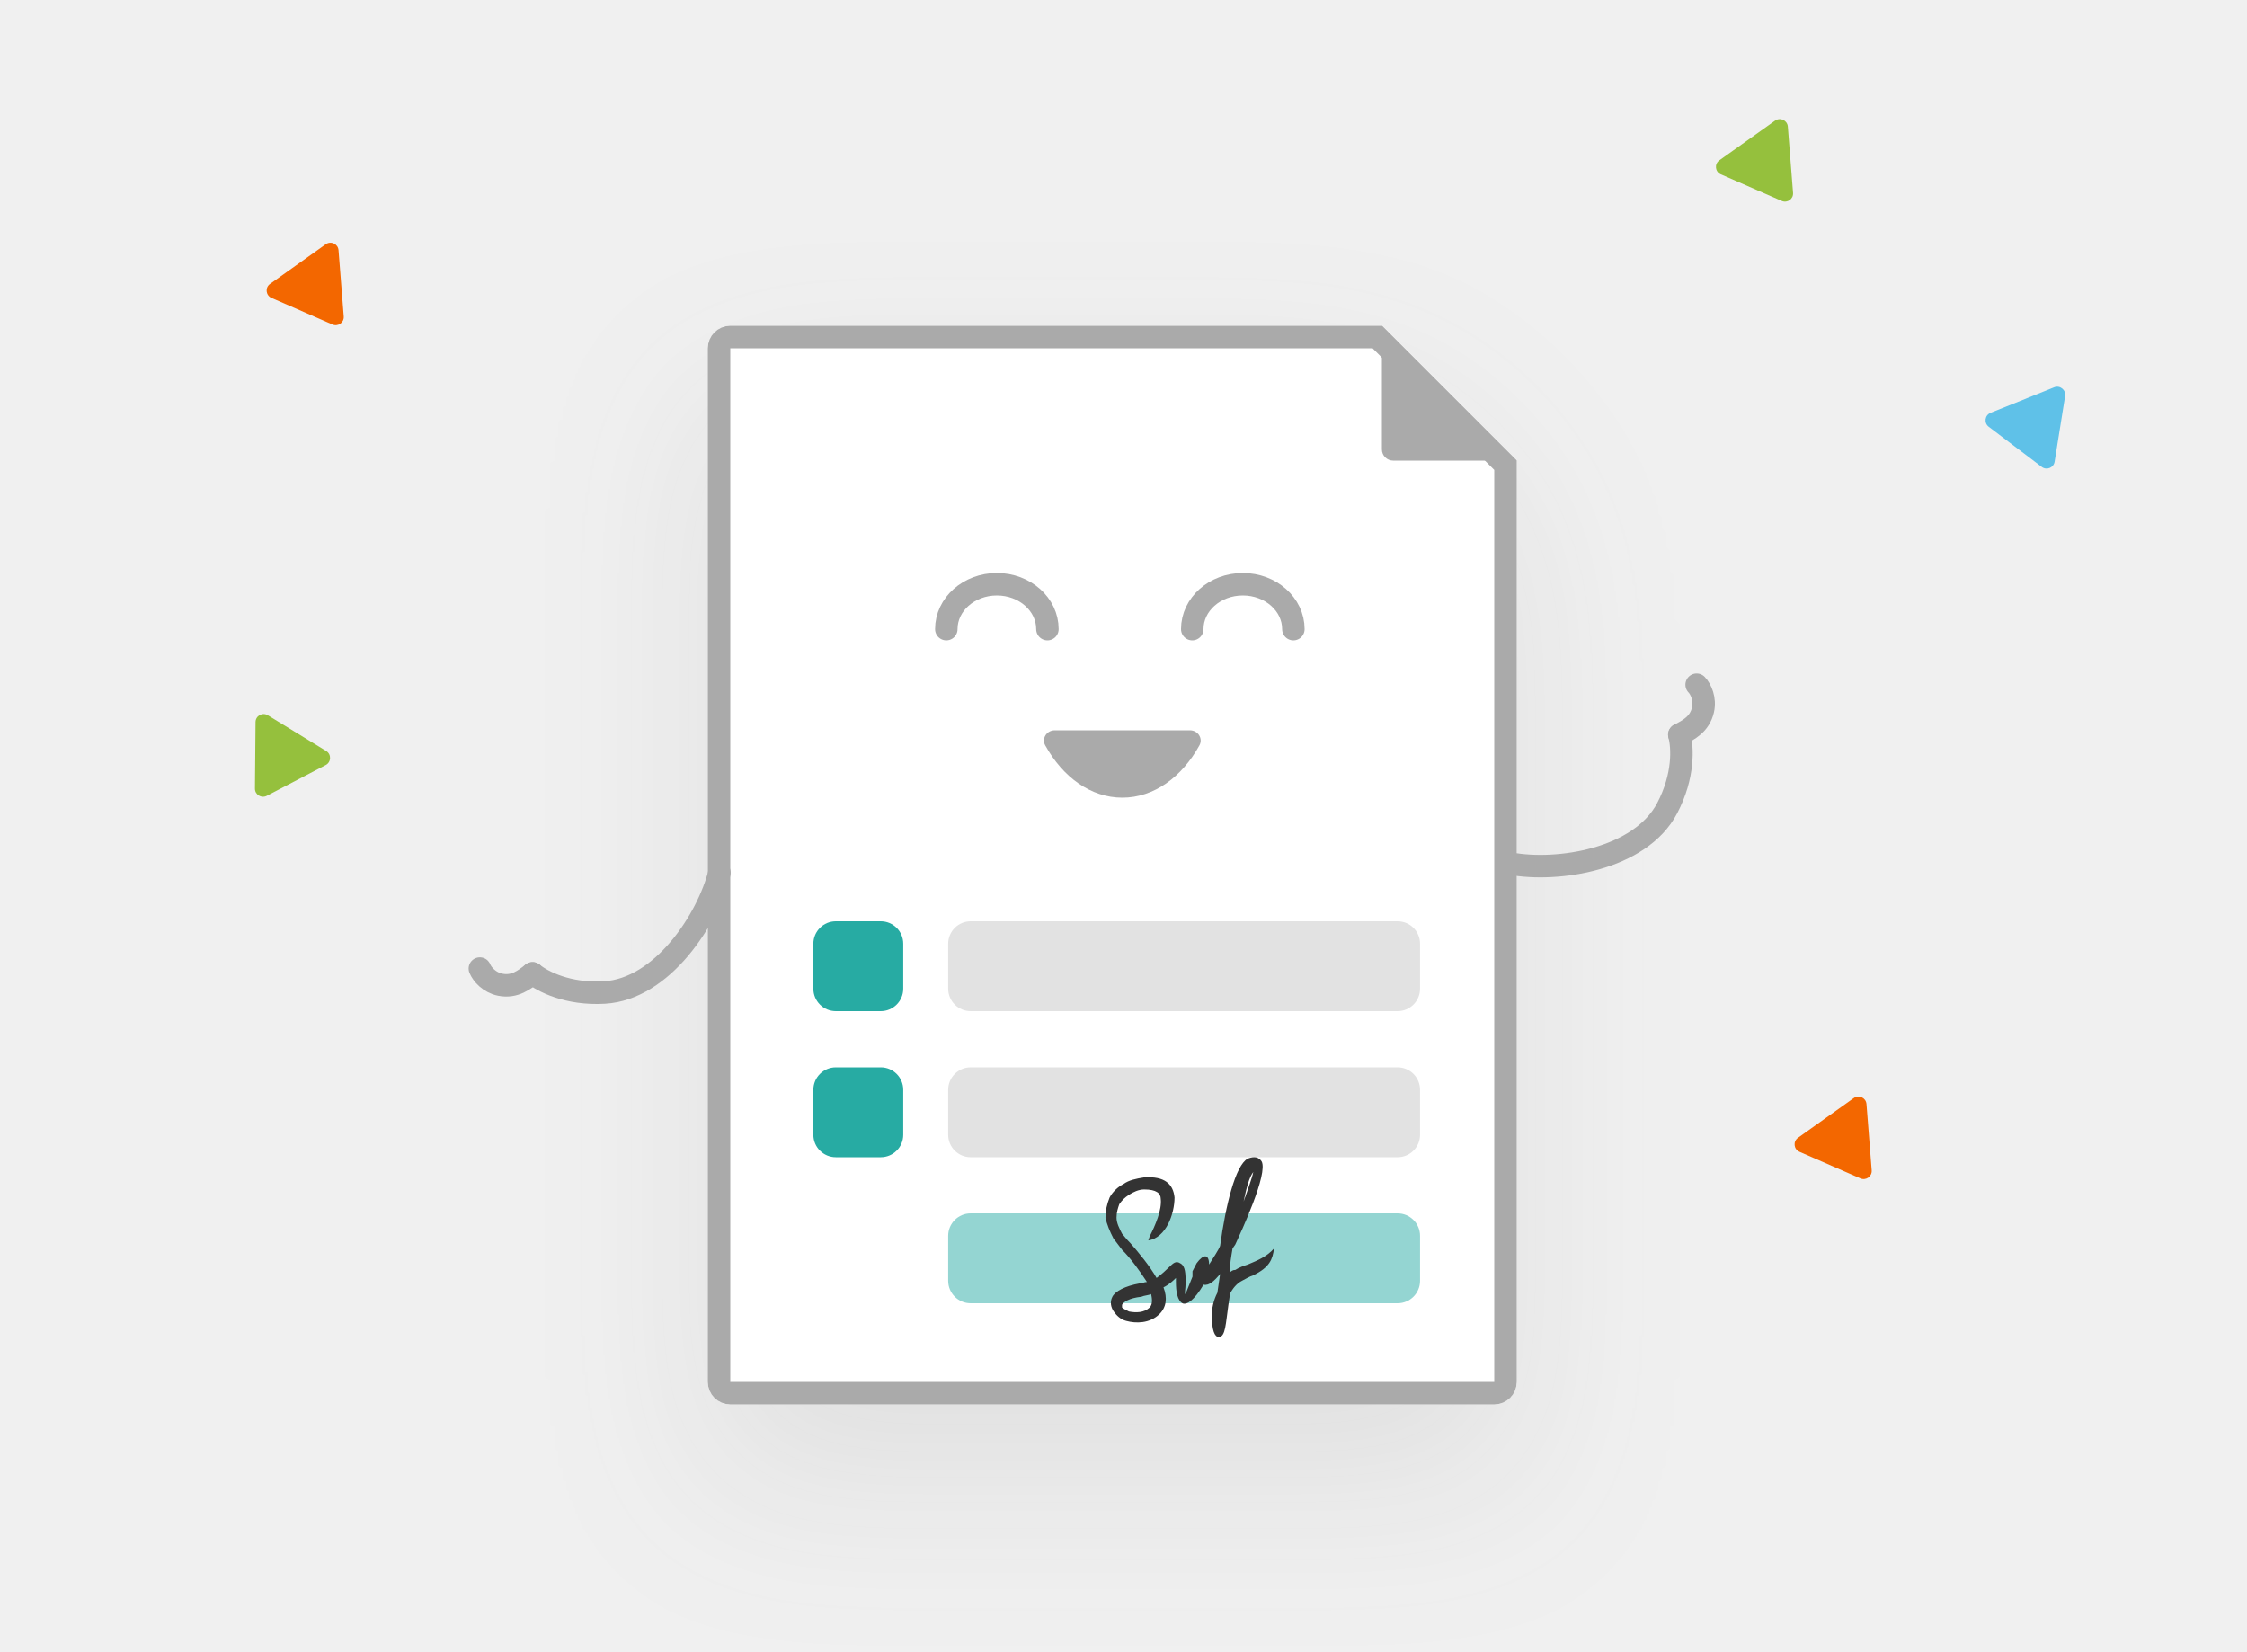
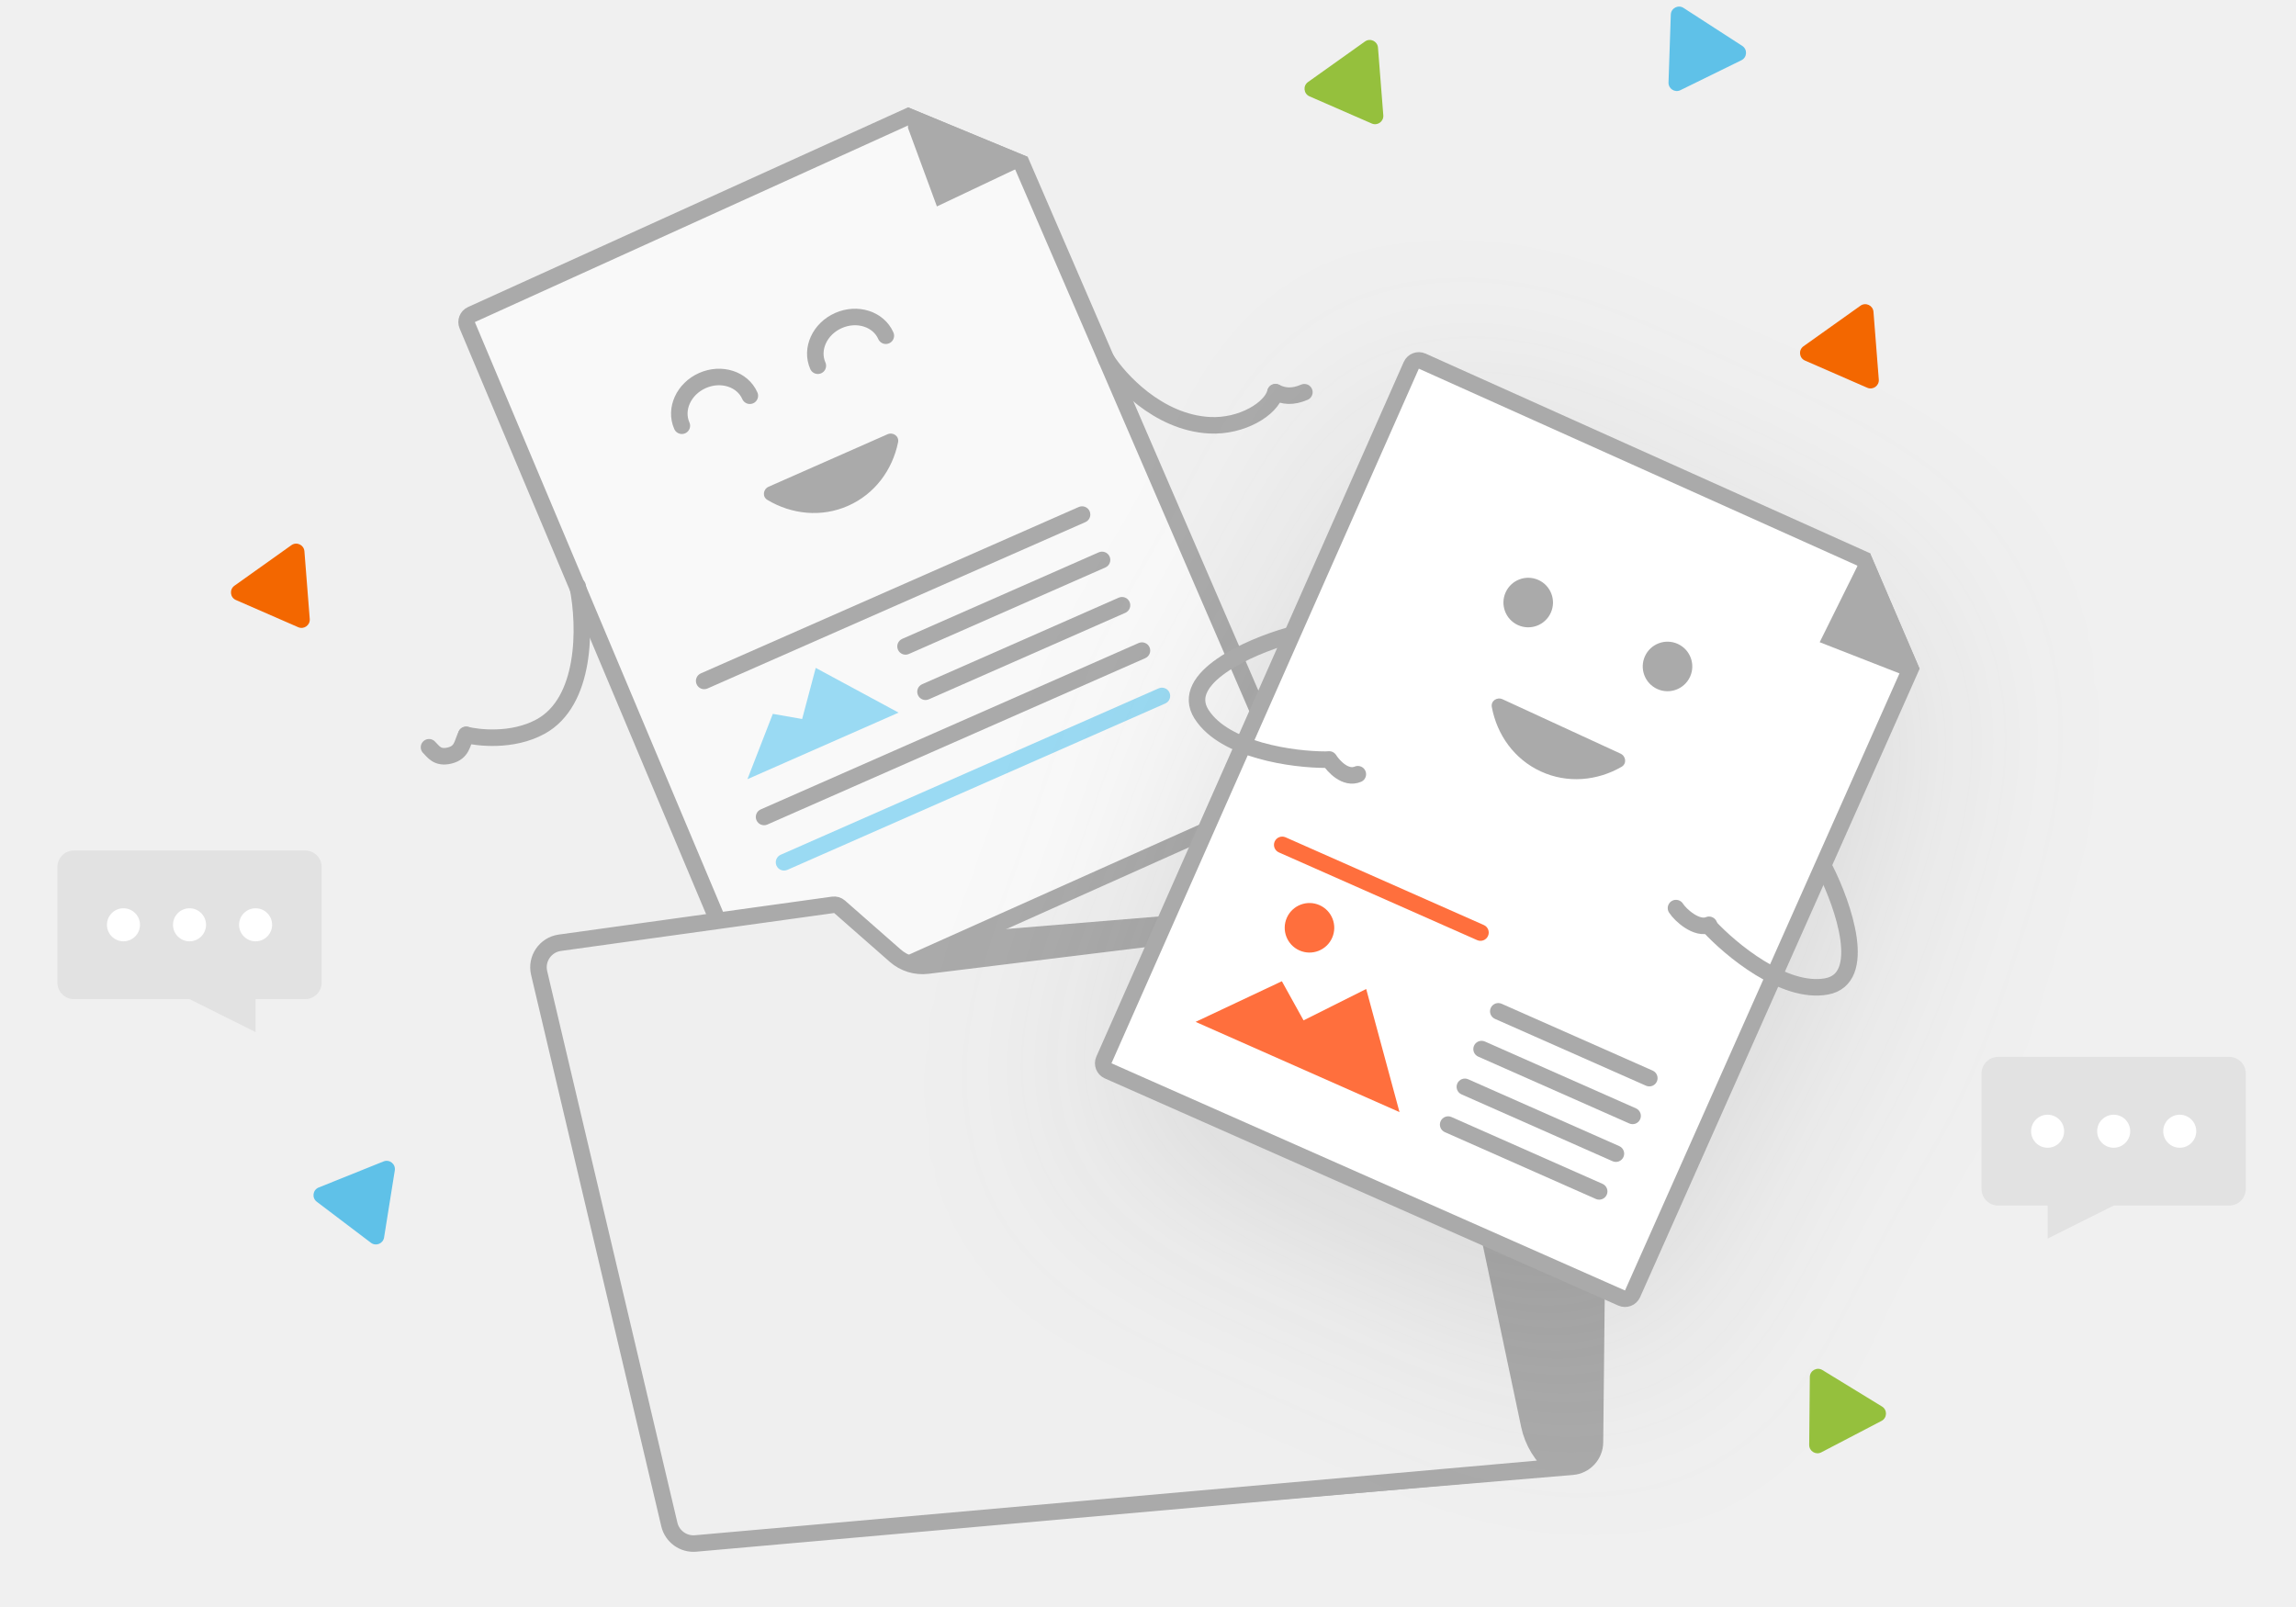
- <svg xmlns="http://www.w3.org/2000/svg" width="200" height="147" viewBox="0 0 200 147" fill="none">
-   <g filter="url(#filter0_d_171_51851)">
-     <path d="M63 31C63 29.895 63.895 29 65 29H123L135 41V123C135 124.105 134.105 125 133 125H65C63.895 125 63 124.105 63 123V31Z" fill="white" />
-     <path d="M64 31C64 30.448 64.448 30 65 30H122.586L134 41.414V123C134 123.552 133.552 124 133 124H65C64.448 124 64 123.552 64 123V31Z" stroke="#AAAAAA" stroke-width="2" />
+ <svg xmlns="http://www.w3.org/2000/svg" width="200" height="140" viewBox="0 0 200 140" fill="none">
+   <path d="M67.39 82.596L140.162 76.621L139.653 125.659C139.638 127.144 138.496 128.373 137.017 128.497L66.779 134.386L67.39 82.596Z" fill="#AAAAAA" />
+   <path d="M40.7 28.338C40.548 27.979 40.711 27.565 41.065 27.404L79.107 10.136L88.979 14.221L112.353 68.319C112.509 68.68 112.346 69.1 111.987 69.26L67.163 89.331C66.794 89.496 66.362 89.325 66.206 88.953L40.7 28.338Z" fill="#F9F9F9" stroke="#AAAAAA" stroke-width="1.439" />
+   <path d="M50.32 51.074C51.039 54.67 51.039 61.145 47.083 63.303C44.595 64.66 41.568 64.262 40.608 64.022" stroke="#AAAAAA" stroke-width="1.439" stroke-linecap="round" />
+   <path d="M37.371 65.101C37.721 65.428 38.066 66.096 39.169 65.82C40.273 65.544 40.248 64.741 40.608 64.022" stroke="#AAAAAA" stroke-width="1.439" stroke-linecap="round" />
+   <path d="M96.358 31.292C97.452 33.028 100.849 36.804 105.35 37.047C108.179 37.199 110.745 35.608 111.104 34.169" stroke="#AAAAAA" stroke-width="1.439" stroke-linecap="round" />
+   <path d="M113.622 34.169C112.576 34.616 111.826 34.526 111.105 34.169" stroke="#AAAAAA" stroke-width="1.439" stroke-linecap="round" />
+   <rect x="60.391" y="58.953" width="37.406" height="1.439" rx="0.719" transform="rotate(-23.7636 60.3906 58.9535)" fill="#AAAAAA" />
+   <rect x="77.931" y="55.947" width="20.142" height="1.439" rx="0.719" transform="rotate(-23.7636 77.9307 55.9467)" fill="#AAAAAA" />
+   <rect x="79.67" y="59.897" width="20.142" height="1.439" rx="0.719" transform="rotate(-23.7636 79.6699 59.8973)" fill="#AAAAAA" />
+   <rect x="65.608" y="70.804" width="37.406" height="1.439" rx="0.719" transform="rotate(-23.7636 65.6084 70.8043)" fill="#AAAAAA" />
+   <rect x="67.348" y="74.754" width="37.406" height="1.439" rx="0.719" transform="rotate(-23.7636 67.3477 74.7541)" fill="#9ADAF3" />
+   <path d="M67.318 62.191L65.107 67.881L78.275 62.083L71.057 58.187L69.873 62.638L67.318 62.191Z" fill="#9ADAF3" />
+   <path d="M65.317 34.476C64.676 33.022 62.83 32.428 61.194 33.15C59.558 33.872 58.752 35.636 59.394 37.09" stroke="#AAAAAA" stroke-width="1.439" stroke-linecap="round" />
+   <path d="M77.163 29.248C76.522 27.795 74.676 27.201 73.04 27.923C71.404 28.645 70.599 30.408 71.24 31.862" stroke="#AAAAAA" stroke-width="1.439" stroke-linecap="round" />
+   <path d="M66.846 43.552C68.959 44.816 71.549 45.093 73.874 44.067C76.199 43.041 77.74 40.941 78.23 38.528C78.337 38 77.796 37.618 77.304 37.835L66.959 42.4C66.466 42.618 66.384 43.275 66.846 43.552Z" fill="#AAAAAA" />
+   <path d="M79.094 9.351L89.524 13.668L88.445 14.746L81.612 17.984L79.094 11.15V9.351Z" fill="#AAAAAA" />
+   <path d="M46.963 84.765C46.671 83.528 47.507 82.307 48.767 82.132L72.563 78.828C72.77 78.799 72.979 78.862 73.136 79L77.981 83.255C78.752 83.932 79.775 84.248 80.793 84.123L121.688 79.1C122.8 78.964 123.832 79.701 124.063 80.797L133.208 124.162C133.516 125.621 134.312 126.908 135.436 127.83L60.596 134.465C59.528 134.56 58.552 133.856 58.305 132.812L46.963 84.765Z" fill="#EFEFEF" stroke="#AAAAAA" stroke-width="1.439" />
+   <g filter="url(#filter0_d_2136_2298)">
+     <path d="M122.934 31.827C123.096 31.462 123.523 31.298 123.887 31.462L162.346 48.738L166.428 58.262L142.208 112.717C142.047 113.08 141.623 113.243 141.26 113.083L96.525 93.289C96.162 93.128 95.998 92.703 96.159 92.34L122.934 31.827Z" fill="white" stroke="#AAAAAA" stroke-width="1.439" />
+     <path d="M111.661 85.484L104.147 89.024L121.908 96.884L119.007 86.16L113.55 88.894L111.661 85.484Z" fill="#FF6F3D" />
+     <circle cx="114.067" cy="80.828" r="2.158" transform="rotate(23.87 114.067 80.8279)" fill="#FF6F3D" />
+     <rect x="111.326" y="72.654" width="20.323" height="1.439" rx="0.719" transform="rotate(23.87 111.326 72.6543)" fill="#FF6F3D" />
+     <rect x="130.146" y="87.156" width="15.826" height="1.439" rx="0.719" transform="rotate(23.87 130.146 87.1563)" fill="#AAAAAA" />
+     <rect x="128.69" y="90.445" width="15.826" height="1.439" rx="0.719" transform="rotate(23.87 128.69 90.4454)" fill="#AAAAAA" />
+     <rect x="127.235" y="93.734" width="15.826" height="1.439" rx="0.719" transform="rotate(23.87 127.235 93.7344)" fill="#AAAAAA" />
+     <rect x="125.779" y="97.023" width="15.826" height="1.439" rx="0.719" transform="rotate(23.87 125.779 97.0235)" fill="#AAAAAA" />
+     <path d="M129.949 61.597C130.4 64.018 131.907 66.142 134.215 67.206C136.523 68.269 139.116 68.035 141.25 66.805C141.716 66.537 141.645 65.878 141.156 65.652L130.887 60.919C130.397 60.694 129.85 61.067 129.949 61.597Z" fill="#AAAAAA" />
+     <path d="M162.897 48.196L167.213 58.267L165.552 58.702L158.509 55.949L161.818 49.275L162.897 48.196Z" fill="#AAAAAA" />
+     <circle cx="133.12" cy="52.493" r="2.158" transform="rotate(24.4777 133.12 52.4934)" fill="#AAAAAA" />
+     <circle cx="145.254" cy="58.061" r="2.158" transform="rotate(24.4777 145.254 58.0606)" fill="#AAAAAA" />
+     <path d="M112.217 55.39C108.86 56.349 102.649 59.059 104.663 62.224C106.678 65.389 112.696 66.18 115.454 66.18" stroke="#AAAAAA" stroke-width="1.439" stroke-linecap="round" />
+     <path d="M115.779 66.163C116.171 66.779 117.218 67.897 118.278 67.448" stroke="#AAAAAA" stroke-width="1.439" stroke-linecap="round" />
+     <path d="M158.996 75.753C160.567 78.871 162.786 85.273 159.094 85.938C155.402 86.604 150.739 82.717 148.87 80.69" stroke="#AAAAAA" stroke-width="1.439" stroke-linecap="round" />
+     <path d="M145.992 79.112C146.384 79.727 147.81 81.017 148.87 80.567" stroke="#AAAAAA" stroke-width="1.439" stroke-linecap="round" />
  </g>
-   <path d="M123 29L135 41H124C123.448 41 123 40.552 123 40V29Z" fill="#AAAAAA" />
-   <path d="M93.228 56C93.228 53.791 91.213 52 88.728 52C86.242 52 84.228 53.791 84.228 56" stroke="#AAAAAA" stroke-width="2" stroke-linecap="round" />
-   <path d="M115.12 56C115.12 53.791 113.105 52 110.62 52C108.135 52 106.12 53.791 106.12 56" stroke="#AAAAAA" stroke-width="2" stroke-linecap="round" />
-   <path d="M93.034 66.342C94.594 69.169 97.087 71 99.895 71C102.704 71 105.197 69.169 106.757 66.342C107.1 65.72 106.619 65 105.909 65H93.882C93.172 65 92.691 65.72 93.034 66.342Z" fill="#AAAAAA" />
-   <rect x="72.395" y="82" width="8" height="8" rx="2" fill="#27ABA3" />
-   <rect x="84.395" y="82" width="42" height="8" rx="2" fill="#E2E2E2" />
-   <rect x="84.395" y="95" width="42" height="8" rx="2" fill="#E2E2E2" />
-   <rect x="84.395" y="108" width="42" height="8" rx="2" fill="#94D5D2" />
-   <rect x="72.395" y="95" width="8" height="8" rx="2" fill="#27ABA3" />
-   <path fill-rule="evenodd" clip-rule="evenodd" d="M102.207 110.406L102.33 110.047C102.822 109.093 103.436 107.66 103.314 106.705C103.314 106.228 102.945 105.87 101.838 105.87C101.346 105.87 100.855 106.108 100.486 106.347C100.117 106.586 99.871 106.825 99.625 107.183C99.502 107.541 99.379 107.899 99.379 108.376C99.379 108.854 99.625 109.331 99.871 109.809C99.994 109.928 100.24 110.286 100.609 110.644C101.346 111.48 102.33 112.674 102.945 113.748C103.436 113.39 103.805 113.032 104.051 112.793C104.42 112.435 104.666 112.196 105.035 112.435C105.527 112.674 105.527 113.39 105.527 114.225C105.527 114.703 105.404 115.18 105.527 115.18C105.527 115.18 105.65 114.822 106.141 113.628C106.141 113.509 106.141 113.27 106.141 113.151C106.264 112.912 106.387 112.674 106.51 112.435C107.125 111.599 107.617 111.599 107.617 112.554C107.986 111.957 108.477 111.241 108.6 110.883C109.092 107.302 109.953 103.721 111.059 103.124C111.674 102.885 112.043 103.005 112.289 103.363C112.904 104.437 110.445 109.689 109.953 110.764L109.707 111.122C109.584 111.838 109.461 112.554 109.461 113.27C109.584 113.151 109.707 113.032 109.953 113.032C110.322 112.793 110.691 112.674 111.059 112.554C111.92 112.196 112.781 111.838 113.396 111.122C113.273 112.077 113.027 112.793 111.551 113.509C111.182 113.628 110.814 113.867 110.568 113.987C110.076 114.225 109.707 114.703 109.461 115.18V115.3L109.338 116.135C109.092 117.806 109.092 119 108.477 119C108.109 119 107.863 118.403 107.863 117.09C107.863 116.493 107.986 115.777 108.355 115.061L108.6 113.39C108.109 113.987 107.617 114.464 107.125 114.345C106.264 115.777 105.65 116.135 105.281 116.016C104.789 115.777 104.666 114.942 104.666 114.106C104.666 113.987 104.666 113.867 104.666 113.748C104.42 113.987 104.051 114.345 103.559 114.583C103.928 115.538 103.805 116.374 103.191 116.971C102.33 117.806 101.1 117.806 100.24 117.568C99.748 117.448 99.379 117.09 99.133 116.732C98.887 116.374 98.764 115.896 99.01 115.419C99.256 114.942 100.117 114.464 101.469 114.225C101.715 114.225 101.838 114.106 102.084 114.106C101.469 113.151 100.609 111.957 99.871 111.241C99.502 110.764 99.256 110.406 99.133 110.286C98.764 109.57 98.519 108.973 98.395 108.376C98.395 107.78 98.519 107.183 98.764 106.586C99.01 106.108 99.502 105.631 99.994 105.392C100.486 105.034 101.1 104.915 101.838 104.795C103.682 104.676 104.42 105.392 104.543 106.586C104.543 108.018 103.805 110.167 102.207 110.406ZM102.33 116.374C102.576 116.135 102.576 115.658 102.453 115.18C102.207 115.3 101.838 115.3 101.592 115.419C100.486 115.538 99.994 115.896 99.871 116.135C99.871 116.255 99.871 116.255 99.871 116.374C99.994 116.493 100.24 116.613 100.486 116.732C101.1 116.851 101.838 116.851 102.33 116.374ZM110.691 106.944C111.059 105.87 111.428 104.915 111.551 104.318C111.182 104.795 110.936 105.75 110.691 106.944Z" fill="#333333" />
-   <path d="M64.035 77.678C63.015 81.782 58.987 88.038 53.799 88.341C50.537 88.531 48.283 87.357 47.401 86.635" stroke="#AAAAAA" stroke-width="2" stroke-linecap="round" />
-   <path d="M42.71 86.208C42.914 86.722 43.563 87.455 44.525 87.646C45.812 87.901 46.673 87.208 47.402 86.635" stroke="#AAAAAA" stroke-width="2" stroke-linecap="round" />
-   <path d="M134.465 76.872C138.626 77.631 145.984 76.533 148.395 71.929C149.911 69.034 149.767 66.497 149.472 65.396" stroke="#AAAAAA" stroke-width="2" stroke-linecap="round" />
-   <path d="M151.013 60.944C151.398 61.342 151.799 62.235 151.577 63.19C151.281 64.468 150.294 64.967 149.472 65.396" stroke="#AAAAAA" stroke-width="2" stroke-linecap="round" />
-   <path d="M166.595 104.168C166.637 104.709 166.087 105.101 165.59 104.884L160.164 102.516C159.652 102.292 159.579 101.595 160.035 101.27L164.996 97.737C165.452 97.413 166.087 97.709 166.131 98.267L166.595 104.168Z" fill="#F36700" />
-   <path d="M30.595 28.168C30.637 28.709 30.087 29.101 29.59 28.884L24.164 26.516C23.652 26.292 23.579 25.595 24.035 25.27L28.996 21.737C29.452 21.413 30.087 21.709 30.131 22.267L30.595 28.168Z" fill="#F36700" />
-   <path d="M23.744 70.834C23.262 71.085 22.687 70.733 22.692 70.19L22.744 64.271C22.749 63.712 23.362 63.371 23.839 63.663L29.034 66.843C29.511 67.135 29.487 67.836 28.991 68.095L23.744 70.834Z" fill="#95C03D" />
-   <path d="M159.595 17.168C159.637 17.709 159.087 18.101 158.59 17.884L153.164 15.516C152.652 15.292 152.579 14.595 153.035 14.271L157.996 10.737C158.452 10.413 159.087 10.709 159.131 11.267L159.595 17.168Z" fill="#95C03D" />
-   <path d="M182.876 41.1C182.79 41.636 182.164 41.888 181.731 41.56L177.013 37.985C176.567 37.648 176.66 36.953 177.179 36.744L182.831 34.474C183.35 34.265 183.898 34.703 183.81 35.255L182.876 41.1Z" fill="#5FC1E8" />
+   <path d="M163.658 33.065C163.701 33.606 163.151 33.997 162.653 33.78L157.228 31.412C156.715 31.189 156.643 30.491 157.098 30.167L162.06 26.634C162.515 26.309 163.15 26.606 163.194 27.163L163.658 33.065Z" fill="#F36700" />
+   <path d="M26.981 53.926C27.024 54.467 26.474 54.859 25.976 54.641L20.551 52.273C20.038 52.05 19.966 51.353 20.421 51.028L25.383 47.495C25.838 47.17 26.474 47.467 26.517 48.024L26.981 53.926Z" fill="#F36700" />
+   <path d="M158.65 126.526C158.168 126.778 157.593 126.425 157.597 125.882L157.65 119.963C157.655 119.404 158.268 119.064 158.745 119.356L163.94 122.536C164.417 122.828 164.393 123.528 163.897 123.787L158.65 126.526Z" fill="#95C03D" />
+   <path d="M120.497 10.045C120.539 10.587 119.99 10.978 119.492 10.761L114.067 8.393C113.554 8.169 113.482 7.472 113.937 7.148L118.899 3.614C119.354 3.29 119.989 3.587 120.033 4.144L120.497 10.045Z" fill="#95C03D" />
+   <path d="M146.377 7.856C145.89 8.095 145.323 7.729 145.341 7.186L145.541 1.27C145.56 0.711 146.181 0.386 146.65 0.69L151.765 3.998C152.234 4.302 152.193 5.002 151.691 5.248L146.377 7.856Z" fill="#5FC1E8" />
+   <path d="M33.456 107.809C33.37 108.345 32.744 108.597 32.311 108.269L27.593 104.694C27.147 104.356 27.24 103.661 27.759 103.453L33.411 101.182C33.93 100.974 34.478 101.411 34.39 101.963L33.456 107.809Z" fill="#5FC1E8" />
+   <path d="M5 75.532C5 74.737 5.644 74.093 6.439 74.093H26.581C27.375 74.093 28.019 74.737 28.019 75.532V85.603C28.019 86.397 27.375 87.041 26.581 87.041H22.264V89.919L16.51 87.041H6.439C5.644 87.041 5 86.397 5 85.603V75.532Z" fill="#E2E2E2" />
+   <circle cx="10.755" cy="80.567" r="1.439" fill="white" />
+   <circle cx="16.509" cy="80.567" r="1.439" fill="white" />
+   <circle cx="22.264" cy="80.567" r="1.439" fill="white" />
+   <path d="M195.627 93.515C195.627 92.721 194.983 92.077 194.189 92.077H174.047C173.252 92.077 172.608 92.721 172.608 93.515V103.586C172.608 104.381 173.252 105.025 174.047 105.025H178.363V107.902L184.118 105.025H194.189C194.983 105.025 195.627 104.381 195.627 103.586V93.515Z" fill="#E2E2E2" />
+   <circle cx="1.439" cy="1.439" r="1.439" transform="matrix(-1 0 0 1 191.312 97.1122)" fill="white" />
+   <circle cx="1.439" cy="1.439" r="1.439" transform="matrix(-1 0 0 1 185.557 97.1124)" fill="white" />
+   <circle cx="1.439" cy="1.439" r="1.439" transform="matrix(-1 0 0 1 179.802 97.1124)" fill="white" />
  <defs>
-     <filter id="filter0_d_171_51851" x="48" y="21" width="102" height="126" filterUnits="userSpaceOnUse" color-interpolation-filters="sRGB">
+     <filter id="filter0_d_2136_2298" x="77.394" y="17.73" width="107.803" height="119.153" filterUnits="userSpaceOnUse" color-interpolation-filters="sRGB">
      <feFlood flood-opacity="0" result="BackgroundImageFix" />
      <feColorMatrix in="SourceAlpha" type="matrix" values="0 0 0 0 0 0 0 0 0 0 0 0 0 0 0 0 0 0 127 0" result="hardAlpha" />
-       <feOffset dy="7" />
-       <feGaussianBlur stdDeviation="7.5" />
-       <feColorMatrix type="matrix" values="0 0 0 0 0.333 0 0 0 0 0.333 0 0 0 0 0.333 0 0 0 0.1 0" />
-       <feBlend mode="normal" in2="BackgroundImageFix" result="effect1_dropShadow_171_51851" />
-       <feBlend mode="normal" in="SourceGraphic" in2="effect1_dropShadow_171_51851" result="shape" />
+       <feOffset dy="5.035" />
+       <feGaussianBlur stdDeviation="8.992" />
+       <feColorMatrix type="matrix" values="0 0 0 0 0.333 0 0 0 0 0.333 0 0 0 0 0.333 0 0 0 0.15 0" />
+       <feBlend mode="normal" in2="BackgroundImageFix" result="effect1_dropShadow_2136_2298" />
+       <feBlend mode="normal" in="SourceGraphic" in2="effect1_dropShadow_2136_2298" result="shape" />
    </filter>
  </defs>
</svg>
